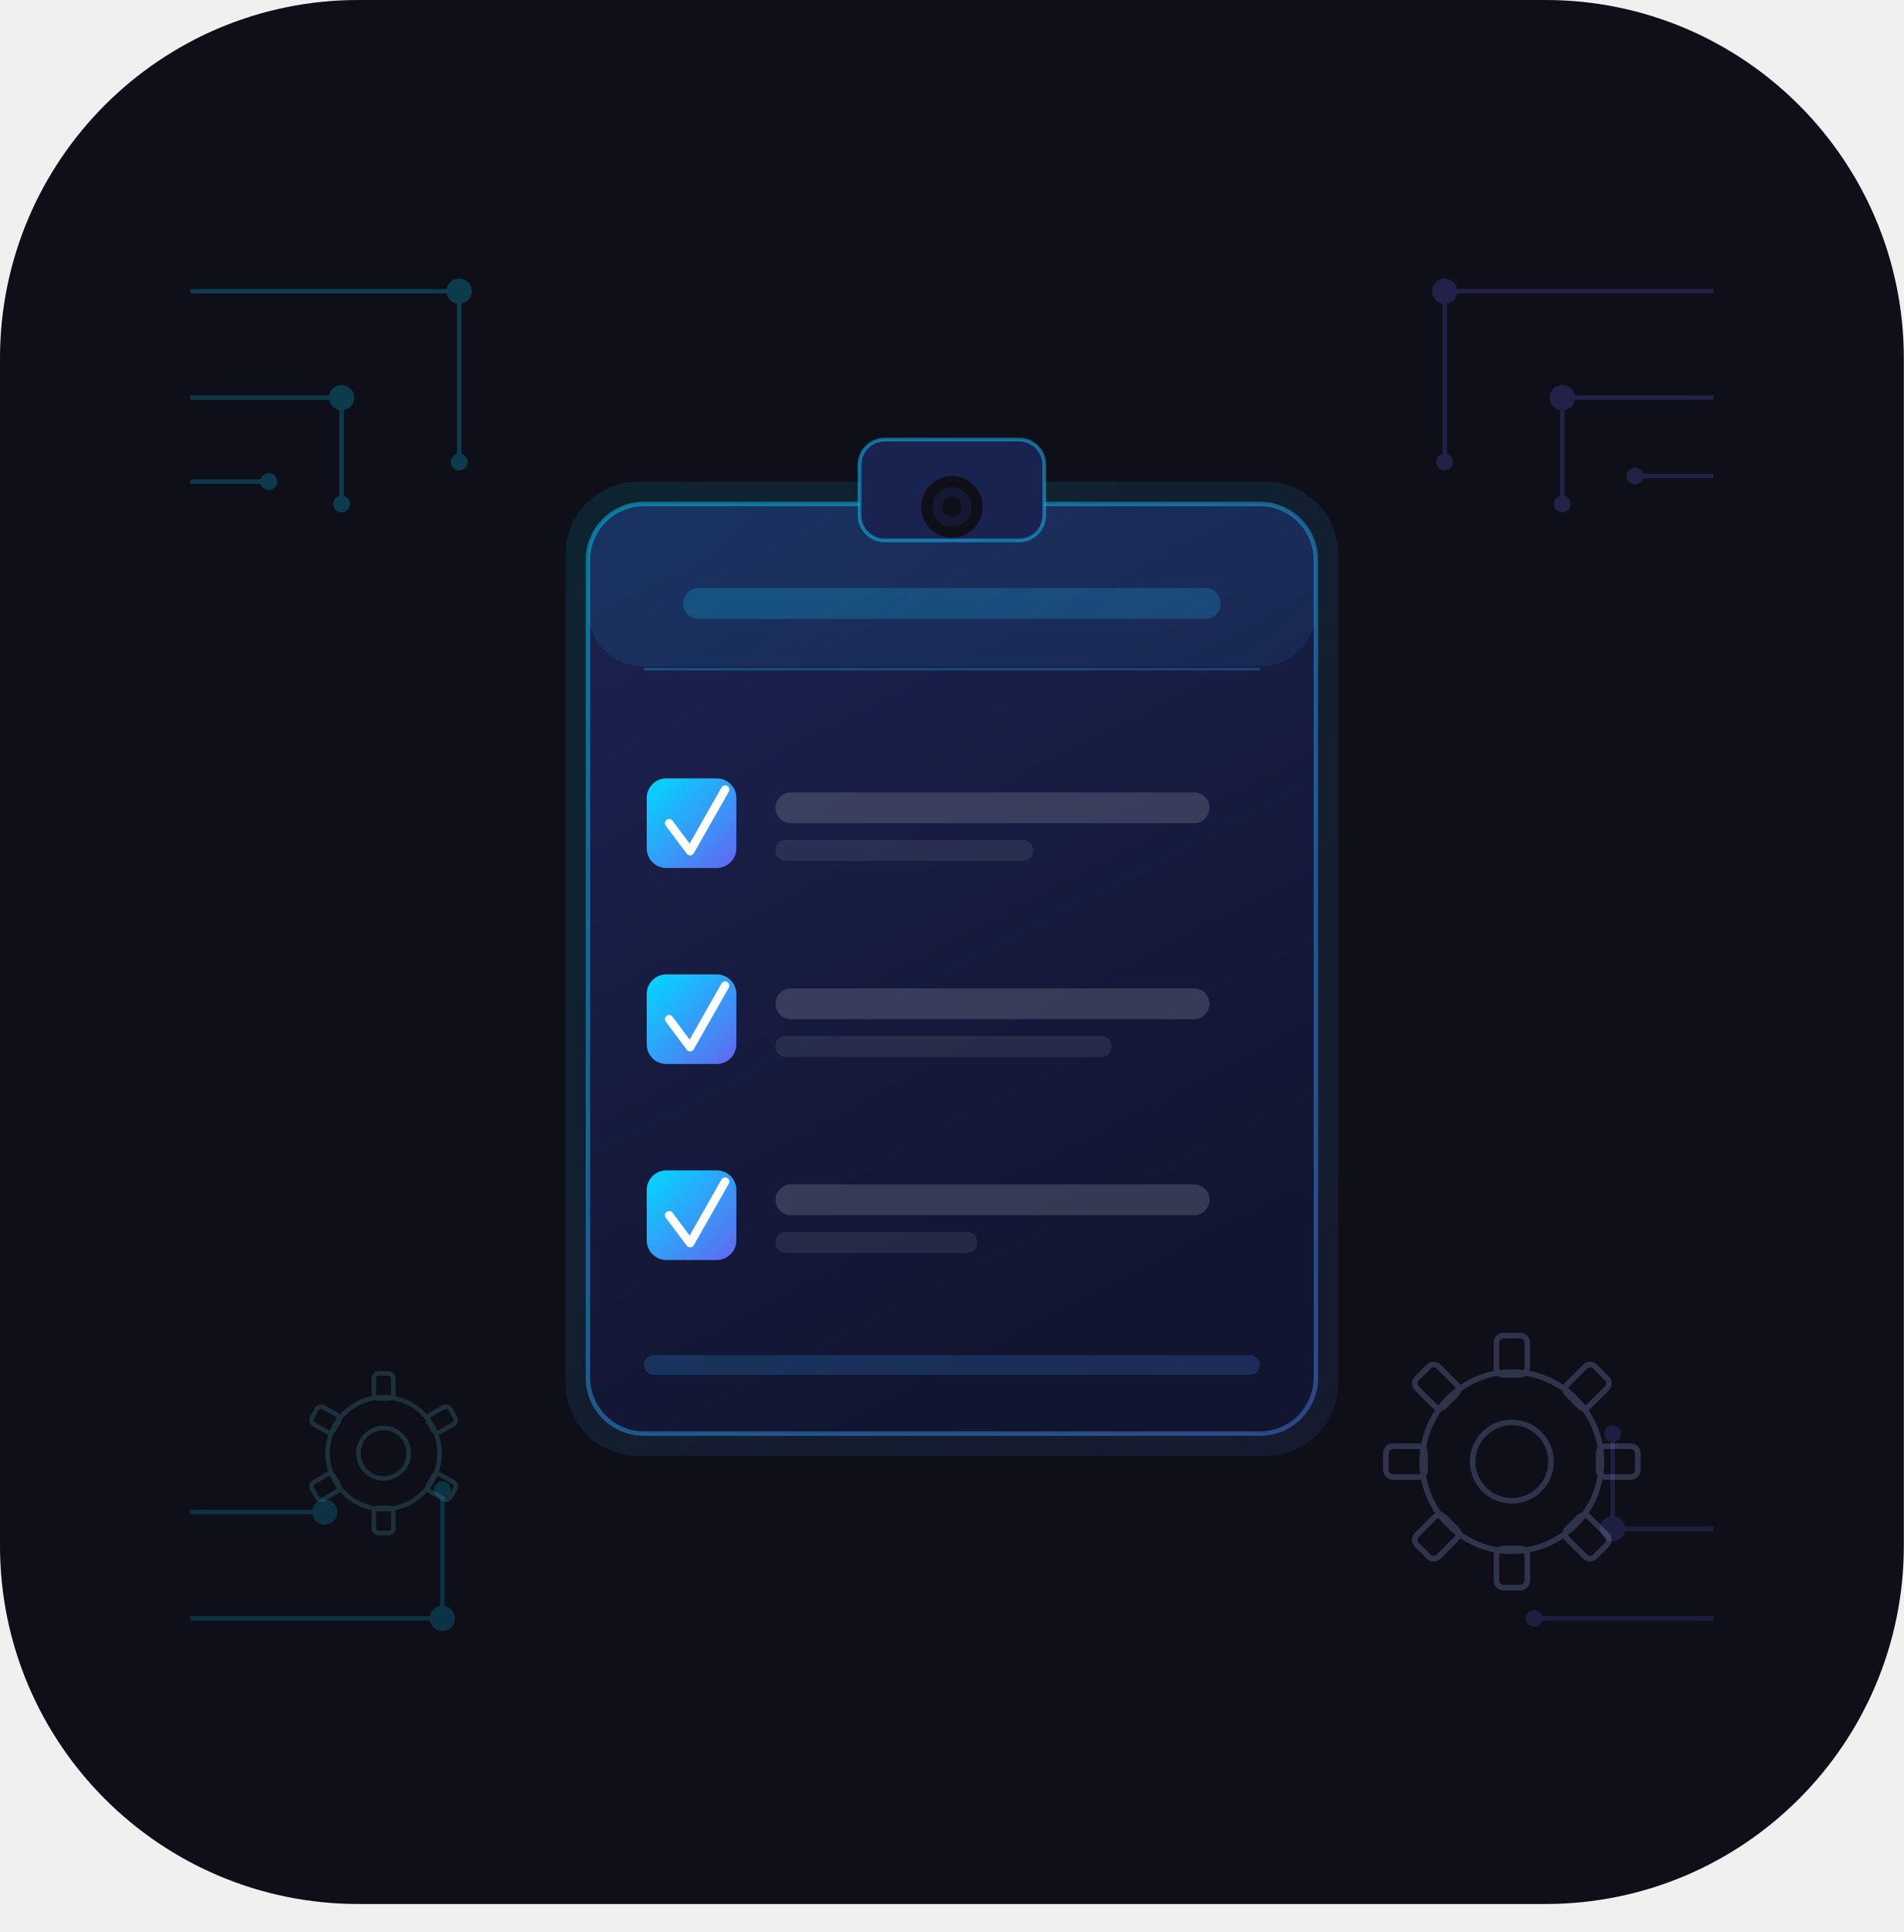
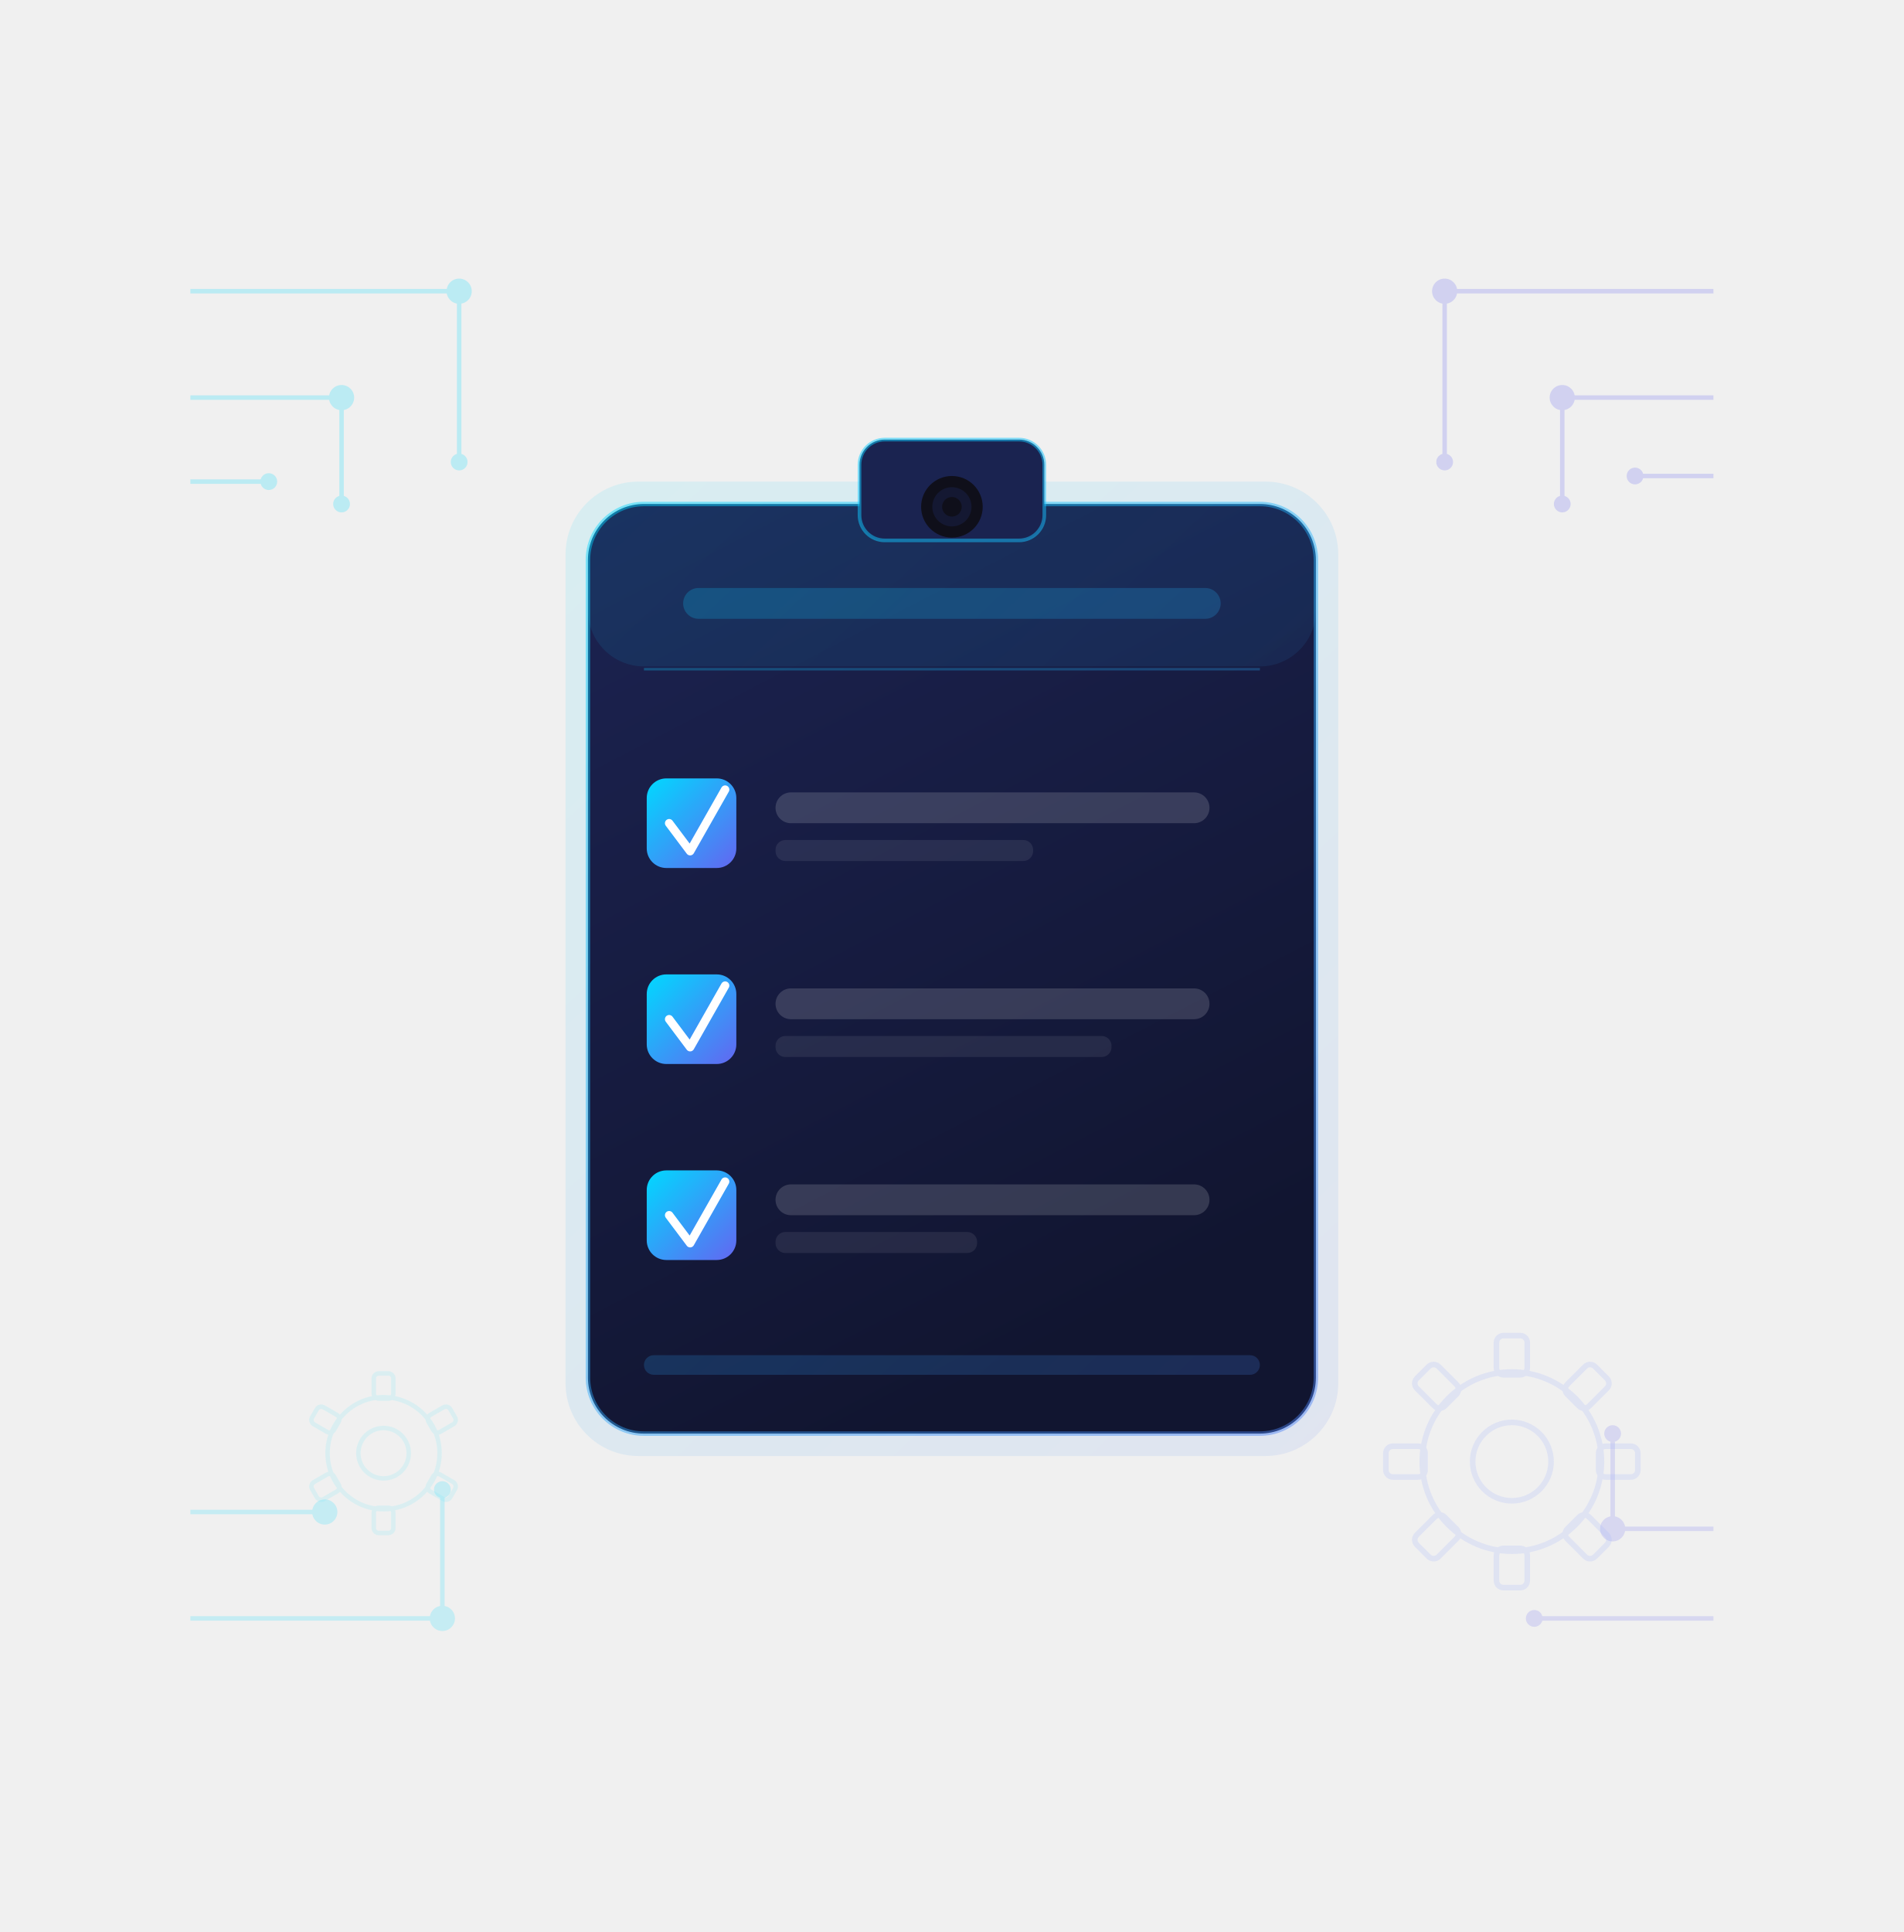
<svg xmlns="http://www.w3.org/2000/svg" width="100%" viewBox="0 0 680 690">
  <defs>
    <clipPath id="ic">
      <rect width="680" height="680" rx="128" />
    </clipPath>
    <linearGradient id="cg" x1="210" y1="163" x2="590" y2="565" gradientUnits="userSpaceOnUse">
      <stop offset="0%" stop-color="#00d9ff" />
      <stop offset="100%" stop-color="#6366f1" />
    </linearGradient>
    <linearGradient id="cbg" x1="0" y1="0" x2="1" y2="1" gradientUnits="objectBoundingBox">
      <stop offset="0%" stop-color="#00d9ff" />
      <stop offset="100%" stop-color="#6366f1" />
    </linearGradient>
    <linearGradient id="bgrd" x1="0" y1="0" x2="0.4" y2="1" gradientUnits="objectBoundingBox">
      <stop offset="0%" stop-color="#1c2352" />
      <stop offset="100%" stop-color="#111530" />
    </linearGradient>
  </defs>
  <g clip-path="url(#ic)">
-     <rect width="680" height="680" fill="#0f0f1a" />
+     <rect width="680" height="680" fill="none" />
    <g opacity="0.22" stroke="#00d9ff" stroke-width="1.6" fill="none">
      <line x1="68" y1="104" x2="164" y2="104" />
      <line x1="164" y1="104" x2="164" y2="165" />
      <line x1="68" y1="142" x2="122" y2="142" />
      <line x1="122" y1="142" x2="122" y2="180" />
      <line x1="68" y1="172" x2="96" y2="172" />
      <circle cx="164" cy="104" r="4.5" fill="#00d9ff" stroke="none" />
      <circle cx="122" cy="142" r="4.5" fill="#00d9ff" stroke="none" />
      <circle cx="164" cy="165" r="3" fill="#00d9ff" stroke="none" />
      <circle cx="96" cy="172" r="3" fill="#00d9ff" stroke="none" />
      <circle cx="122" cy="180" r="3" fill="#00d9ff" stroke="none" />
    </g>
    <g opacity="0.22" stroke="#6366f1" stroke-width="1.6" fill="none">
      <line x1="612" y1="104" x2="516" y2="104" />
      <line x1="516" y1="104" x2="516" y2="165" />
      <line x1="612" y1="142" x2="558" y2="142" />
      <line x1="558" y1="142" x2="558" y2="180" />
      <line x1="612" y1="170" x2="584" y2="170" />
      <circle cx="516" cy="104" r="4.5" fill="#6366f1" stroke="none" />
      <circle cx="558" cy="142" r="4.5" fill="#6366f1" stroke="none" />
      <circle cx="516" cy="165" r="3" fill="#6366f1" stroke="none" />
      <circle cx="584" cy="170" r="3" fill="#6366f1" stroke="none" />
      <circle cx="558" cy="180" r="3" fill="#6366f1" stroke="none" />
    </g>
    <g opacity="0.18" stroke="#00d9ff" stroke-width="1.6" fill="none">
      <line x1="68" y1="578" x2="158" y2="578" />
      <line x1="158" y1="578" x2="158" y2="532" />
      <line x1="68" y1="540" x2="116" y2="540" />
      <circle cx="158" cy="578" r="4.5" fill="#00d9ff" stroke="none" />
      <circle cx="116" cy="540" r="4.5" fill="#00d9ff" stroke="none" />
      <circle cx="158" cy="532" r="3" fill="#00d9ff" stroke="none" />
    </g>
    <g opacity="0.18" stroke="#6366f1" stroke-width="1.6" fill="none">
      <line x1="612" y1="578" x2="548" y2="578" />
      <line x1="612" y1="546" x2="576" y2="546" />
      <line x1="576" y1="546" x2="576" y2="512" />
      <circle cx="548" cy="578" r="3" fill="#6366f1" stroke="none" />
      <circle cx="576" cy="546" r="4.5" fill="#6366f1" stroke="none" />
      <circle cx="576" cy="512" r="3" fill="#6366f1" stroke="none" />
    </g>
    <g transform="translate(540,522)" opacity="0.22" stroke="#a5b4fc" stroke-width="2" fill="none">
      <circle r="32" />
      <circle r="14" />
      <rect x="-5.5" y="-45" width="11" height="14" rx="2.5" />
      <rect x="-5.5" y="-45" width="11" height="14" rx="2.5" transform="rotate(45)" />
      <rect x="-5.5" y="-45" width="11" height="14" rx="2.5" transform="rotate(90)" />
      <rect x="-5.5" y="-45" width="11" height="14" rx="2.5" transform="rotate(135)" />
      <rect x="-5.5" y="-45" width="11" height="14" rx="2.5" transform="rotate(180)" />
      <rect x="-5.5" y="-45" width="11" height="14" rx="2.5" transform="rotate(225)" />
      <rect x="-5.5" y="-45" width="11" height="14" rx="2.5" transform="rotate(270)" />
      <rect x="-5.5" y="-45" width="11" height="14" rx="2.5" transform="rotate(315)" />
    </g>
    <g transform="translate(137,519)" opacity="0.16" stroke="#67e8f9" stroke-width="1.6" fill="none">
      <circle r="20" />
      <circle r="9" />
      <rect x="-3.5" y="-28.5" width="7" height="9" rx="1.8" />
      <rect x="-3.5" y="-28.5" width="7" height="9" rx="1.8" transform="rotate(60)" />
      <rect x="-3.5" y="-28.5" width="7" height="9" rx="1.8" transform="rotate(120)" />
      <rect x="-3.5" y="-28.5" width="7" height="9" rx="1.8" transform="rotate(180)" />
      <rect x="-3.5" y="-28.5" width="7" height="9" rx="1.8" transform="rotate(240)" />
      <rect x="-3.5" y="-28.5" width="7" height="9" rx="1.8" transform="rotate(300)" />
    </g>
    <rect x="202" y="172" width="276" height="348" rx="26" fill="url(#cg)" opacity="0.10" />
    <rect x="210" y="180" width="260" height="332" rx="20" fill="url(#bgrd)" />
    <rect x="210" y="180" width="260" height="332" rx="20" fill="none" stroke="url(#cg)" stroke-width="1.6" opacity="0.45" />
    <rect x="210" y="180" width="260" height="58" rx="20" fill="url(#cg)" opacity="0.09" />
    <rect x="307" y="157" width="66" height="36" rx="9" fill="#1a2350" />
    <rect x="307" y="157" width="66" height="36" rx="9" fill="none" stroke="url(#cg)" stroke-width="1.3" opacity="0.50" />
    <circle cx="340" cy="181" r="11" fill="#0f0f1a" />
    <circle cx="340" cy="181" r="7" fill="#141832" />
    <circle cx="340" cy="181" r="3.5" fill="#0f0f1a" />
    <rect x="244" y="210" width="192" height="11" rx="5.5" fill="url(#cg)" opacity="0.22" />
    <line x1="230" y1="239" x2="450" y2="239" stroke="url(#cg)" stroke-width="0.9" opacity="0.28" />
    <rect x="231" y="278" width="32" height="32" rx="7" fill="url(#cbg)" />
    <path d="M239,294 L246.5,304 L259,282" fill="none" stroke="white" stroke-width="3" stroke-linecap="round" stroke-linejoin="round" />
    <rect x="277" y="283" width="155" height="11" rx="5.5" fill="white" fill-opacity="0.15" />
    <rect x="277" y="300" width="92" height="7.5" rx="3.5" fill="white" fill-opacity="0.08" />
    <rect x="231" y="348" width="32" height="32" rx="7" fill="url(#cbg)" />
    <path d="M239,364 L246.5,374 L259,352" fill="none" stroke="white" stroke-width="3" stroke-linecap="round" stroke-linejoin="round" />
    <rect x="277" y="353" width="155" height="11" rx="5.5" fill="white" fill-opacity="0.15" />
    <rect x="277" y="370" width="120" height="7.5" rx="3.5" fill="white" fill-opacity="0.08" />
    <rect x="231" y="418" width="32" height="32" rx="7" fill="url(#cbg)" />
    <path d="M239,434 L246.5,444 L259,422" fill="none" stroke="white" stroke-width="3" stroke-linecap="round" stroke-linejoin="round" />
    <rect x="277" y="423" width="155" height="11" rx="5.5" fill="white" fill-opacity="0.15" />
    <rect x="277" y="440" width="72" height="7.5" rx="3.5" fill="white" fill-opacity="0.08" />
    <rect x="230" y="484" width="220" height="7" rx="3.5" fill="url(#cg)" opacity="0.20" />
  </g>
</svg>
